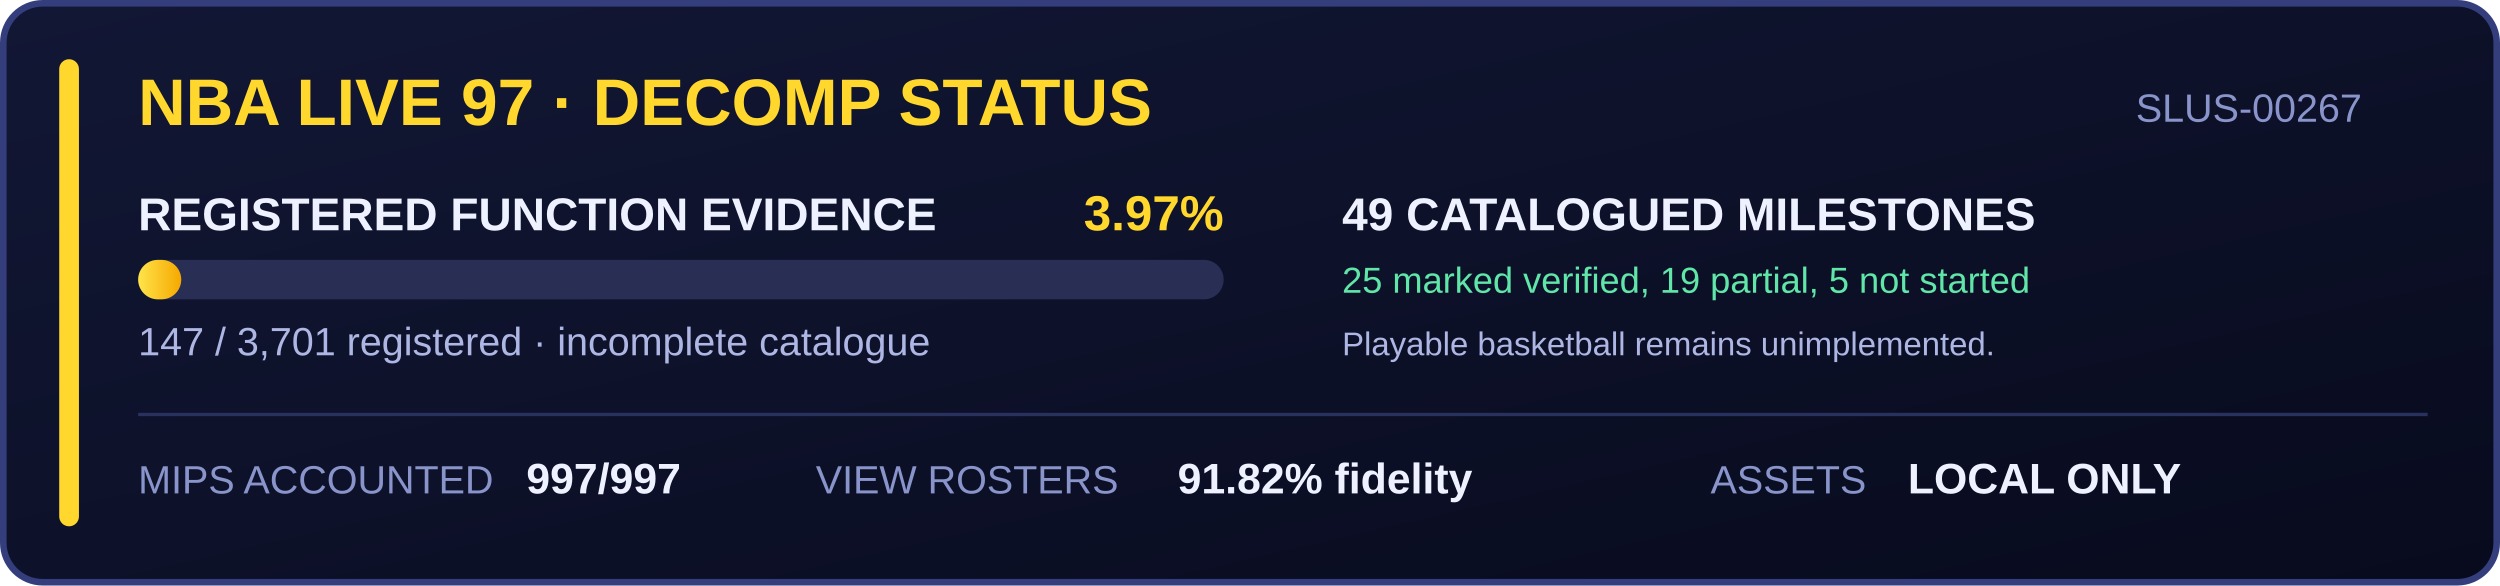
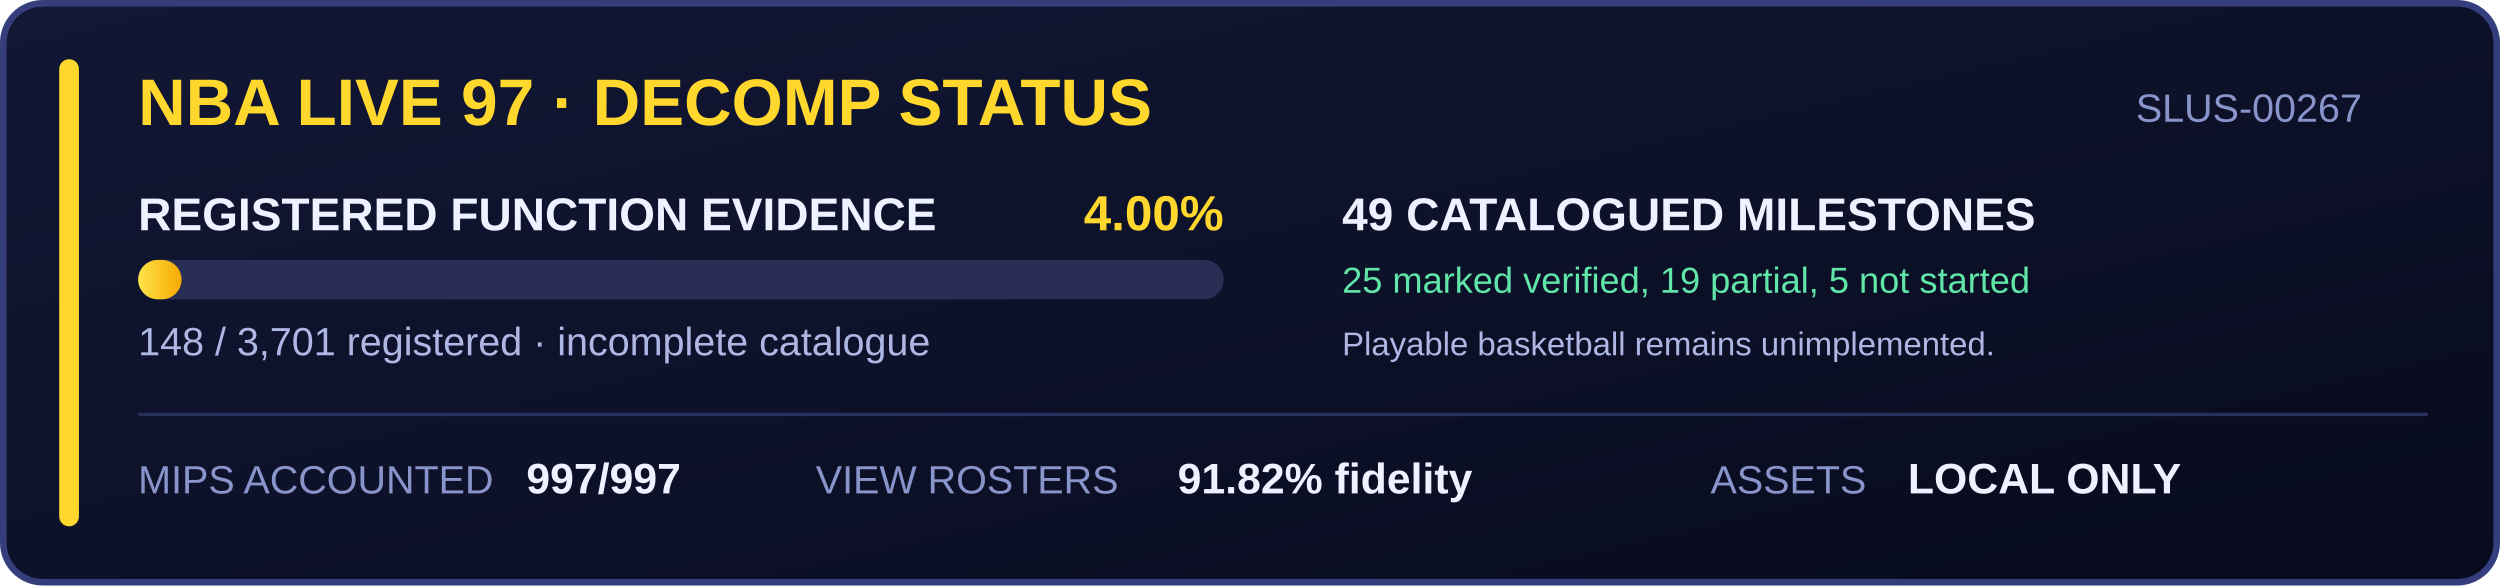
<svg xmlns="http://www.w3.org/2000/svg" width="760" height="178" viewBox="0 0 760 178" role="img" aria-labelledby="title desc">
  <defs>
    <linearGradient id="panel" x1="0" y1="0" x2="1" y2="1">
      <stop stop-color="#121735" />
      <stop offset="1" stop-color="#080b1d" />
    </linearGradient>
    <linearGradient id="gold" x1="0" y1="0" x2="1" y2="0">
      <stop stop-color="#ffe44a" />
      <stop offset="1" stop-color="#f6a800" />
    </linearGradient>
  </defs>
  <rect x="1" y="1" width="758" height="176" rx="12" fill="url(#panel)" stroke="#343e7d" stroke-width="2" />
  <rect x="18" y="18" width="6" height="142" rx="3" fill="#ffd72d" />
  <g font-family="Segoe UI, Arial, sans-serif">
    <text x="42" y="38" fill="#ffd72d" font-size="20" font-weight="700">NBA LIVE 97 · DECOMP STATUS</text>
    <text x="718" y="37" fill="#8994ca" font-size="12" text-anchor="end">SLUS-00267</text>
    <text x="42" y="70" fill="#eef1ff" font-size="14" font-weight="600">REGISTERED FUNCTION EVIDENCE</text>
-     <text x="372" y="70" fill="#ffd72d" font-size="15" font-weight="700" text-anchor="end">3.97%</text>
+     <text x="372" y="70" fill="#ffd72d" font-size="15" font-weight="700" text-anchor="end">4.00%</text>
    <rect x="42" y="79" width="330" height="12" rx="6" fill="#282e54" />
-     <rect x="42" y="79" width="13.1" height="12" rx="6" fill="url(#gold)" />
-     <text x="42" y="108" fill="#aeb7e4" font-size="12">147 / 3,701 registered · incomplete catalogue</text>
+     <rect x="42" y="79" width="13.2" height="12" rx="6" fill="url(#gold)" />
+     <text x="42" y="108" fill="#aeb7e4" font-size="12">148 / 3,701 registered · incomplete catalogue</text>
    <text x="408" y="70" fill="#eef1ff" font-size="14" font-weight="600">49 CATALOGUED MILESTONES</text>
    <text x="408" y="89" fill="#60e6a8" font-size="11">25 marked verified, 19 partial, 5 not started</text>
    <text x="408" y="108" fill="#aeb7e4" font-size="10">Playable basketball remains unimplemented.</text>
    <line x1="42" y1="126" x2="738" y2="126" stroke="#29315f" />
    <text x="42" y="150" fill="#8994ca" font-size="12">MIPS ACCOUNTED</text>
    <text x="160" y="150" fill="#eef1ff" font-size="13" font-weight="700">997/997</text>
    <text x="248" y="150" fill="#8994ca" font-size="12">VIEW ROSTERS</text>
    <text x="358" y="150" fill="#eef1ff" font-size="13" font-weight="700">91.82% fidelity</text>
    <text x="520" y="150" fill="#8994ca" font-size="12">ASSETS</text>
    <text x="580" y="150" fill="#eef1ff" font-size="13" font-weight="700">LOCAL ONLY</text>
  </g>
</svg>
